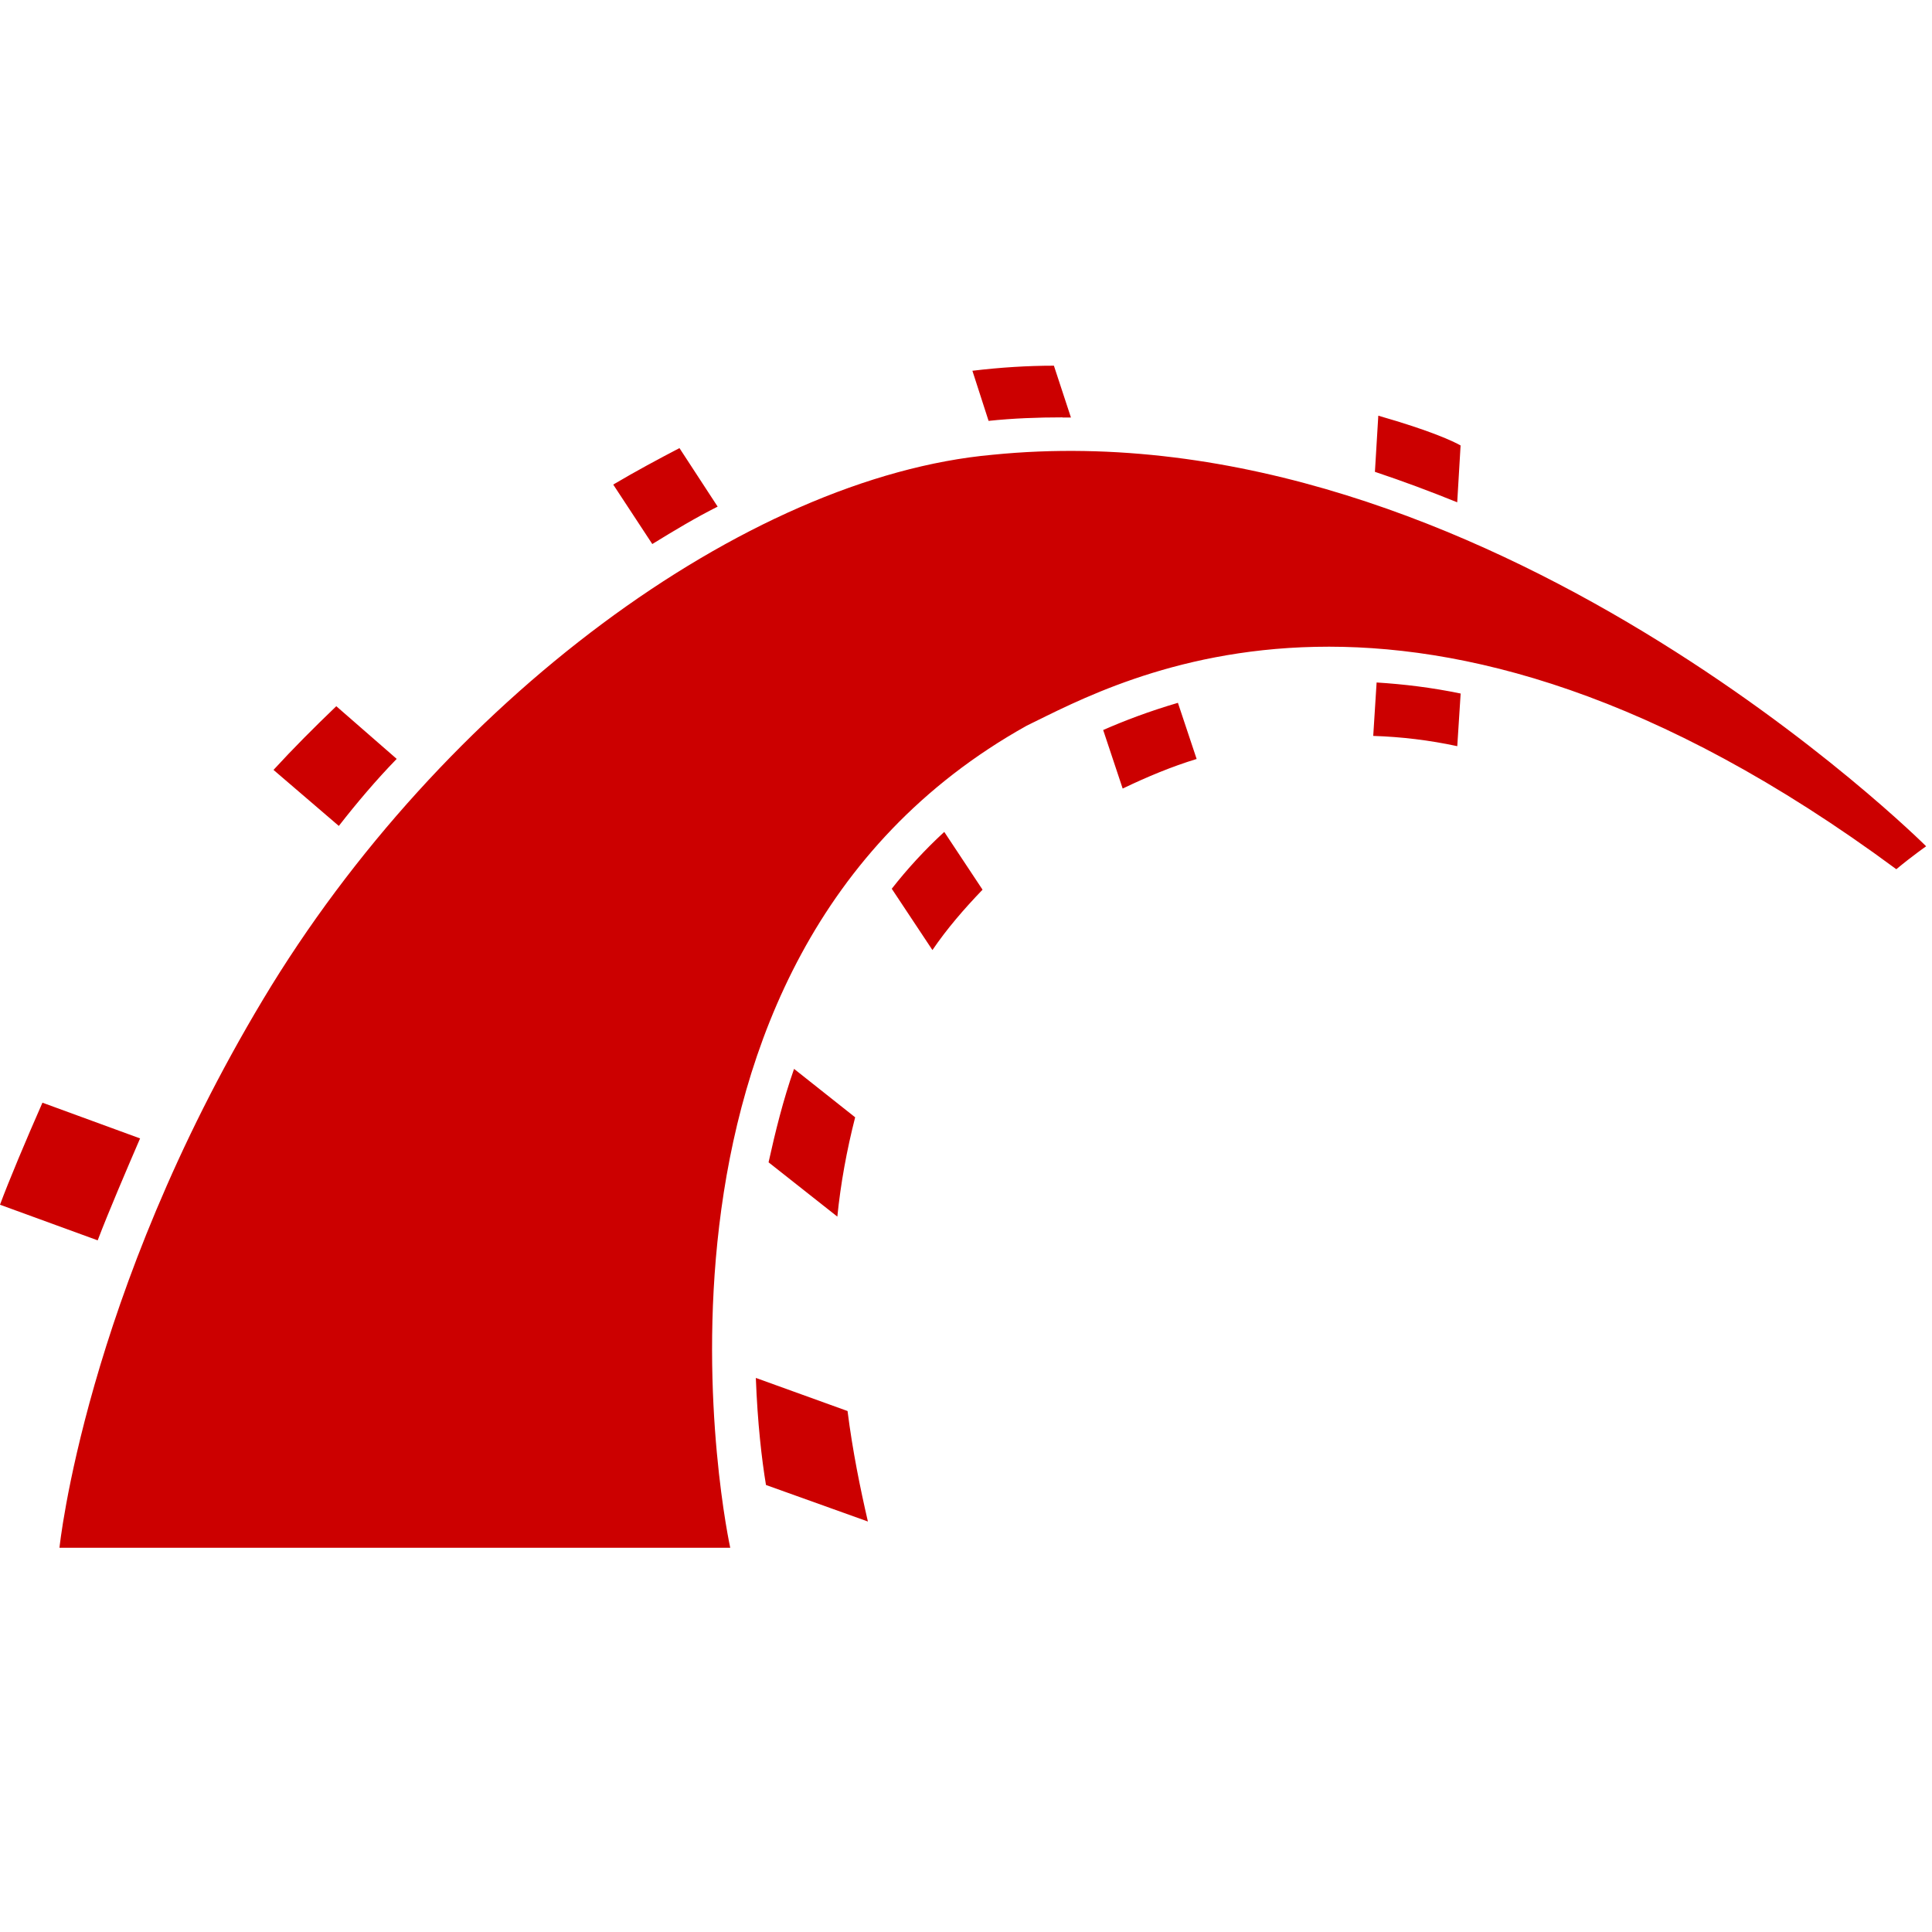
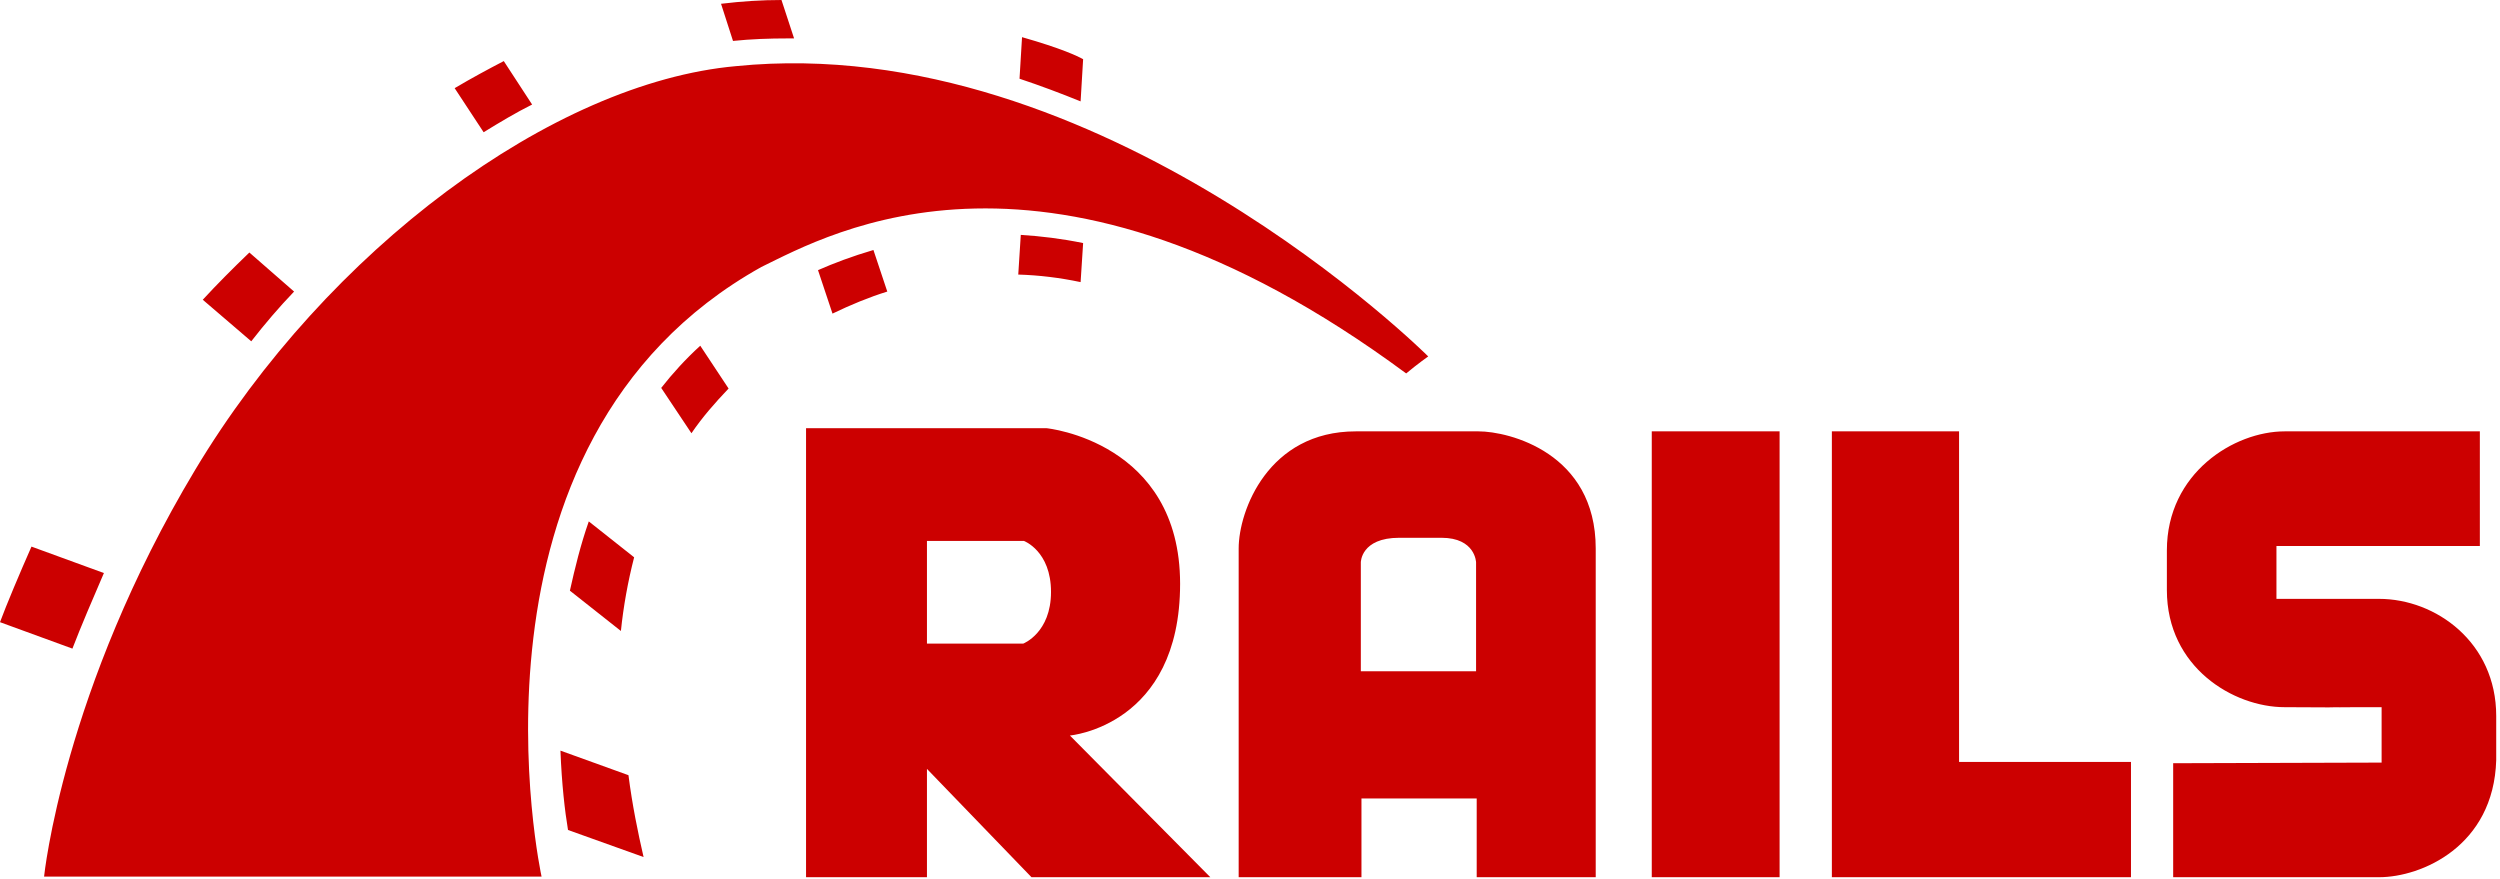
- <svg xmlns="http://www.w3.org/2000/svg" width="800px" height="800px" viewBox="0 -6 32 32">
-   <g fill="none" fill-rule="evenodd">
-     <path d="M0-6h32v32H0z" />
-     <path fill="#c00" fill-rule="nonzero" d="M.985 19.636s.422-4.163 3.375-9.087c2.954-4.924 7.99-8.65 12.083-9.017 8.144-.816 15.46 6.485 15.46 6.485s-.24.168-.494.38C23.42 2.49 18.54 5.274 17.005 6.02c-7.033 3.925-4.91 13.616-4.91 13.616H.987zM24.137 2.32c-.45-.182-.9-.35-1.364-.505l.056-.93c.885.254 1.237.423 1.363.493l-.056.943zM22.8 5.304c.45.028.915.084 1.393.183l-.056.872c-.464-.1-.928-.155-1.392-.17l.056-.885zM17.597.913c-.407 0-.815.015-1.223.058l-.268-.83c.465-.056.915-.084 1.35-.084l.282.858h-.14zm.676 5.178c.35-.154.76-.31 1.237-.45l.31.93c-.41.125-.817.294-1.225.49l-.323-.97zm-6.386-3.7c-.366.184-.718.395-1.083.62l-.647-.985c.38-.225.745-.42 1.097-.604l.633.97zm2.883 6.33c.252-.323.548-.646.87-.942l.634.957c-.31.323-.59.647-.83 1L14.77 8.72zm-2.04 4.53c.112-.506.24-1.027.422-1.547l1.012.802c-.14.548-.24 1.097-.295 1.645l-1.14-.9zM6.57 6.57c-.34.35-.662.73-.958 1.11L4.53 6.752c.323-.352.674-.704 1.04-1.055l1 .872zm-4.25 6.286c-.224.52-.52 1.21-.702 1.688L0 13.954c.14-.38.436-1.084.703-1.69l1.618.592zm10.2 3.967l1.518.548c.084.663.21 1.28.337 1.83l-1.688-.605c-.07-.422-.14-1.027-.168-1.772z" />
+ <svg xmlns="http://www.w3.org/2000/svg" width="512px" height="180px" viewBox="0 0 512 180" version="1.1" preserveAspectRatio="xMidYMid">
+   <g fill="#CC0000">
+     <path d="M219.115,150.634 C219.115,150.634 241.685,148.699 241.685,119.553 C241.685,90.406 214.344,87.698 214.344,87.698 L165.078,87.698 L165.078,179.651 L189.84,179.651 L189.84,157.469 L211.248,179.651 L247.875,179.651 L219.115,150.634 Z M209.572,131.805 L189.84,131.805 L189.84,110.783 L209.701,110.783 C209.701,110.783 215.246,112.846 215.246,121.229 C215.246,129.612 209.572,131.805 209.572,131.805 Z M302.815,88.343 L277.666,88.343 C259.74,88.343 253.679,104.592 253.679,112.33 L253.679,179.651 L278.827,179.651 L278.827,163.53 L302.428,163.53 L302.428,179.651 L326.803,179.651 L326.803,112.33 C326.803,92.727 309.006,88.343 302.815,88.343 Z M302.428,137.479 L278.698,137.479 L278.698,115.168 C278.698,115.168 278.698,110.138 286.565,110.138 L295.206,110.138 C302.17,110.138 302.299,115.168 302.299,115.168 L302.299,137.479 L302.428,137.479 Z M338.281,88.343 L364.461,88.343 L364.461,179.651 L338.281,179.651 L338.281,88.343 Z M401.217,156.05 L401.217,88.343 L375.166,88.343 L375.166,156.05 L375.166,179.651 L401.217,179.651 L436.425,179.651 L436.425,156.05 L401.217,156.05 Z M445.066,156.308 L445.066,179.651 L487.238,179.651 C495.879,179.651 510.71,173.332 511.226,155.663 L511.226,146.636 C511.226,131.547 498.845,122.648 487.238,122.648 L466.217,122.648 L466.217,111.815 L507.873,111.815 L507.873,88.343 L467.893,88.343 C457.576,88.343 443.776,96.854 443.776,112.717 L443.776,120.842 C443.776,136.705 457.447,144.83 467.893,144.83 C496.911,144.959 460.929,144.83 487.754,144.83 L487.754,156.179 L445.066,156.308 Z" />
+     <path d="M9.028,179.522 L110.912,179.522 C110.912,179.522 91.438,90.664 155.921,54.682 C169.979,47.847 214.73,22.311 287.984,76.478 C290.305,74.543 292.498,72.995 292.498,72.995 C292.498,72.995 225.435,6.061 150.763,13.542 C113.233,16.895 67.063,51.071 39.98,96.21 C12.897,141.348 9.028,179.522 9.028,179.522 Z M221.308,20.764 L221.824,12.123 C220.663,11.478 217.439,9.93 209.314,7.609 L208.798,16.121 C213.054,17.54 217.181,19.087 221.308,20.764 Z M209.056,48.105 L208.54,56.23 C212.796,56.359 217.052,56.875 221.308,57.777 L221.824,49.781 C217.439,48.879 213.183,48.363 209.056,48.105 Z M161.338,7.867 L162.628,7.867 L160.048,-7.10542736e-15 C156.05,-7.10542736e-15 151.923,0.258 147.668,0.774 L150.118,8.383 C153.858,7.996 157.598,7.867 161.338,7.867 Z M167.528,55.327 L170.495,64.226 C174.235,62.42 177.975,60.873 181.715,59.712 L178.878,51.2 C174.493,52.49 170.753,53.908 167.528,55.327 Z M108.977,21.409 L103.174,12.51 C99.95,14.186 96.596,15.992 93.114,18.055 L99.047,27.083 C102.4,25.02 105.624,23.085 108.977,21.409 Z M135.416,79.444 L141.606,88.729 C143.798,85.505 146.378,82.539 149.215,79.573 L143.412,70.803 C140.445,73.511 137.737,76.478 135.416,79.444 Z M116.715,120.971 L127.162,129.225 C127.678,124.195 128.58,119.166 129.87,114.136 L120.584,106.785 C118.908,111.557 117.747,116.328 116.715,120.971 Z M60.228,59.712 L51.071,51.716 C47.718,54.94 44.494,58.164 41.527,61.388 L51.458,69.9 C54.166,66.418 57.132,62.936 60.228,59.712 Z M21.28,117.36 L6.448,111.944 C3.998,117.489 1.29,123.938 0,127.42 L14.831,132.836 C16.508,128.451 19.216,122.132 21.28,117.36 Z M114.781,153.729 C115.039,160.564 115.684,166.11 116.328,169.979 L131.805,175.524 C130.644,170.495 129.483,164.82 128.709,158.759 L114.781,153.729 Z" />
  </g>
</svg>
